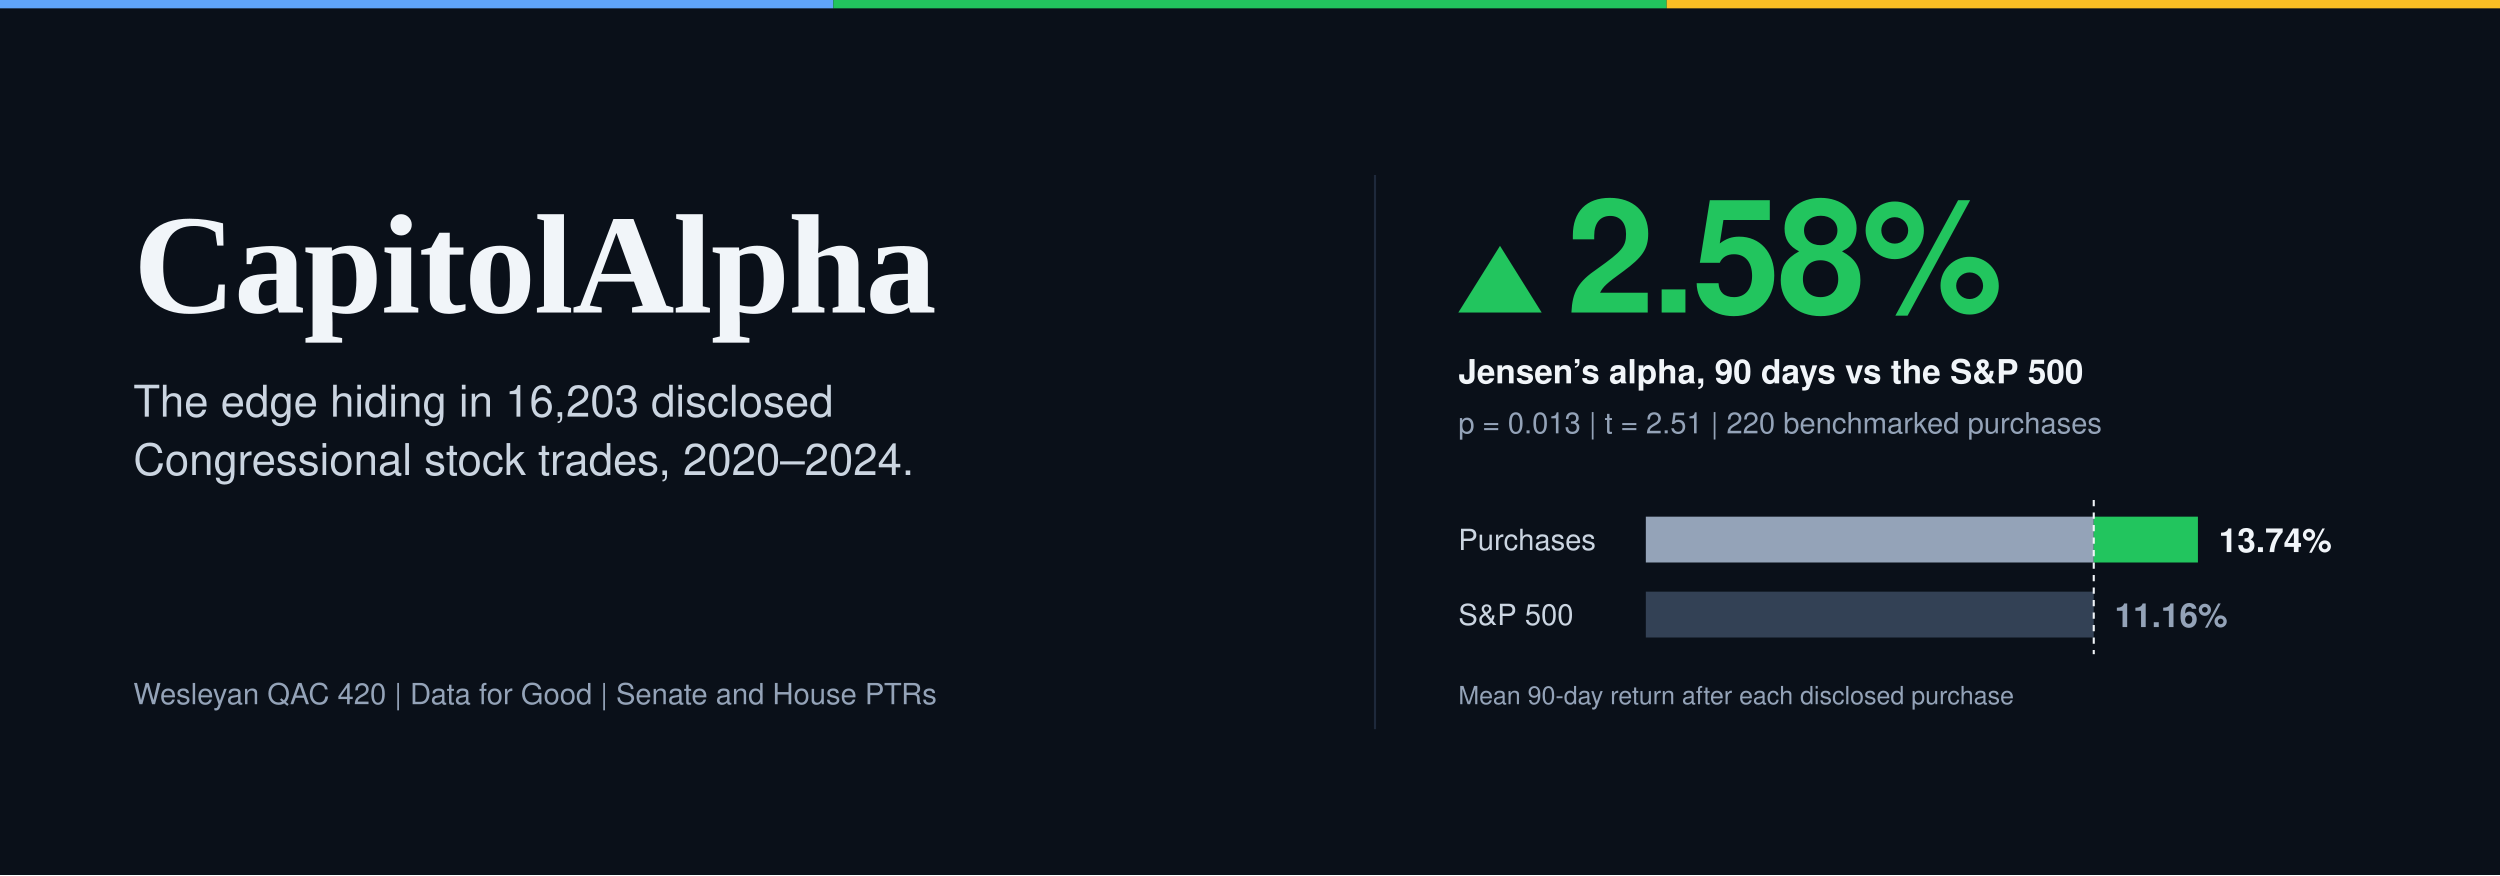
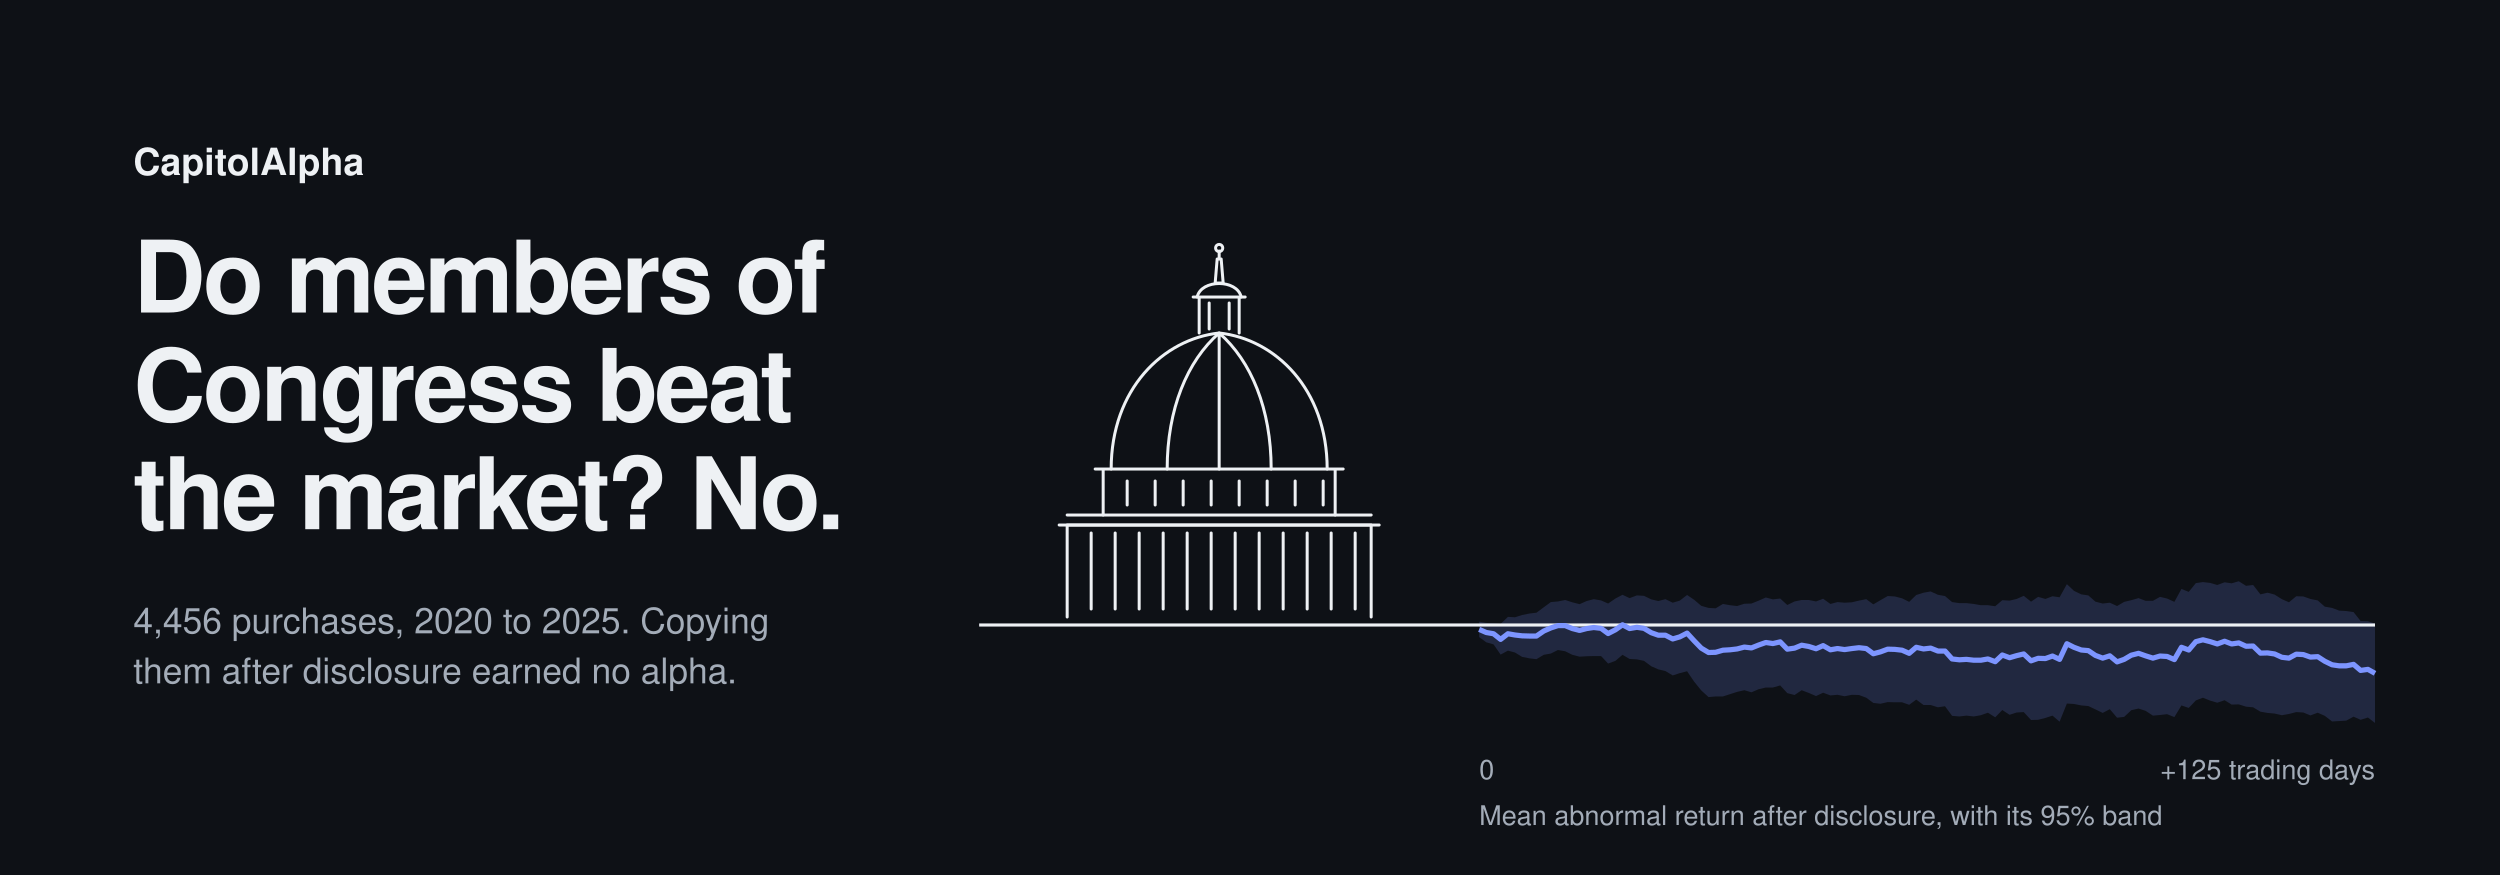
<svg xmlns="http://www.w3.org/2000/svg" width="1200" height="420" viewBox="0 0 1200 420">
-   <rect width="1200" height="420" fill="#0a1019" />
-   <rect x="0" y="0" width="400" height="4" fill="#60a5fa" />
-   <rect x="400" y="0" width="400" height="4" fill="#22c55e" />
-   <rect x="800" y="0" width="400" height="4" fill="#fbbf24" />
-   <text x="64" y="150" font-family="Georgia, 'Times New Roman', serif" font-size="68" font-weight="700" fill="#f1f5f9" letter-spacing="-0.01em">CapitolAlpha</text>
-   <g font-family="Helvetica, Arial, sans-serif">
-     <text x="64" y="200" font-size="21" fill="#cbd5e1">The edge hiding in 16,203 disclosed</text>
-     <text x="64" y="228" font-size="21" fill="#cbd5e1">Congressional stock trades, 2020–2024.</text>
-     <text x="64" y="338" font-size="14" fill="#94a3b8">Wesleyan QAC 420 | Data for Good | Senate and House PTRs</text>
+   <rect width="1200" height="420" fill="#0e1116" />
+   <g font-family="'Public Sans', 'Helvetica Neue', Helvetica, Arial, sans-serif">
+     <text x="64" y="84" font-size="18" font-weight="700" fill="#eef1f4">CapitolAlpha</text>
+     <text x="64" y="150" font-size="48" font-weight="700" letter-spacing="-1.4" fill="#eef1f4">Do members of</text>
+     <text x="64" y="202" font-size="48" font-weight="700" letter-spacing="-1.4" fill="#eef1f4">Congress beat</text>
+     <text x="64" y="254" font-size="48" font-weight="700" letter-spacing="-1.4" fill="#eef1f4">the market? No.</text>
+     <text x="64" y="304" font-size="17" fill="#a3acb8">4,456 purchases, 2020 to 2025. Copying</text>
+     <text x="64" y="328" font-size="17" fill="#a3acb8">them after disclosure earned no alpha.</text>
+     <text x="710" y="374" font-size="13" fill="#a3acb8">0</text>
+     <text x="1140" y="374" font-size="13" text-anchor="end" fill="#a3acb8">+125 trading days</text>
+     <text x="710" y="396" font-size="13" fill="#a3acb8">Mean abnormal return after disclosure, with its 95% band</text>
  </g>
-   <line x1="660" y1="84" x2="660" y2="350" stroke="#1e293b" stroke-width="1" />
-   <g transform="translate(700, 0)" font-family="Helvetica, Arial, sans-serif">
-     <path d="M0 150 L20 118 L40 150 Z" fill="#22c55e" />
-     <text x="52" y="150" font-size="76" font-weight="700" fill="#22c55e" letter-spacing="-0.02em">2.58%</text>
-     <text x="0" y="184" font-size="16" font-weight="700" fill="#f1f5f9">Jensen’s alpha, 90 days vs the S&amp;P 500</text>
-     <text x="0" y="208" font-size="14" fill="#94a3b8">p = 0.013 | t = 2.51 | 220 benchmarked purchases</text>
-     <text x="0" y="264" font-size="14" fill="#cbd5e1">Purchases</text>
-     <rect x="90" y="248" width="215" height="22" fill="#94a3b8" />
-     <rect x="305" y="248" width="50" height="22" fill="#22c55e" />
-     <text x="365" y="265" font-size="16" font-weight="700" fill="#f1f5f9">13.74%</text>
-     <text x="0" y="300" font-size="14" fill="#cbd5e1">S&amp;P 500</text>
-     <rect x="90" y="284" width="215" height="22" fill="#334155" />
-     <text x="315" y="301" font-size="16" font-weight="700" fill="#94a3b8">11.16%</text>
-     <line x1="305" y1="240" x2="305" y2="314" stroke="#f1f5f9" stroke-width="1" stroke-dasharray="3 3" />
-     <text x="0" y="338" font-size="12" fill="#94a3b8">Mean 90-day return after each disclosed purchase</text>
+   <g transform="translate(470 108) scale(0.96)" fill="none" stroke="#eef1f4" stroke-width="1.5" stroke-linecap="round" stroke-linejoin="round">
+     <path id="drum-base" d="M44 196 V150 H196 V196" />
+     <path id="drum-cornice" d="M40 150 H200 M44 145 H196" />
+     <path id="drum-columns" d="M56 192 V154 M68 192 V154 M80 192 V154 M92 192 V154 M104 192 V154 M116 192 V154 M128 192 V154 M140 192 V154 M152 192 V154 M164 192 V154 M176 192 V154 M188 192 V154" />
+     <path id="attic" d="M62 145 V122 H178 V145 M58 122 H182" />
+     <path id="attic-windows" d="M74 140 V128 M88 140 V128 M102 140 V128 M116 140 V128 M130 140 V128 M144 140 V128 M158 140 V128 M172 140 V128" />
+     <path id="cupola" d="M66 122 C66 82 92 57 120 54 C148 57 174 82 174 122" />
+     <path id="cupola-ribs" d="M94 122 C94 92 104 68 120 54 M146 122 C146 92 136 68 120 54 M120 122 V54" />
+     <path id="lantern" d="M110 54 V36 H130 V54 M115 52 V39 M125 52 V39 M107 36 H133" />
+     <path id="lantern-cap" d="M109 36 C111 27 129 27 131 36" />
+     <path id="statue" d="M118 29 L119 17 H121 L122 29 Z M120 17 V13" />
+     <circle id="statue-head" cx="120" cy="11.5" r="1.8" />
  </g>
+   <path d="M710.0,298.4L713.4,299.0L716.9,299.2L720.3,299.5L723.8,296.1L727.2,296.3L730.6,295.2L734.1,294.5L737.5,294.1L741.0,291.5L744.4,289.0L747.8,288.7L751.3,288.0L754.7,289.1L758.2,290.0L761.6,288.5L765.0,287.6L768.5,288.2L771.9,289.7L775.4,287.3L778.8,285.5L782.2,287.1L785.7,285.8L789.1,286.0L792.6,287.7L796.0,288.5L799.4,287.6L802.9,289.3L806.3,288.3L809.8,285.6L813.2,287.9L816.6,290.8L820.1,291.8L823.5,292.0L827.0,289.9L830.4,290.5L833.8,290.9L837.3,289.8L840.7,289.7L844.2,288.3L847.6,286.8L851.0,287.7L854.5,287.3L857.9,290.4L861.4,288.7L864.8,288.0L868.2,288.0L871.7,288.7L875.1,287.4L878.6,289.9L882.0,289.0L885.4,289.3L888.9,289.1L892.3,288.3L895.8,287.6L899.2,290.1L902.6,288.1L906.1,286.1L909.5,286.3L913.0,287.2L916.4,288.9L919.8,285.6L923.3,284.5L926.7,283.9L930.2,285.5L933.6,286.1L937.0,289.0L940.5,289.5L943.9,289.5L947.4,289.9L950.8,290.5L954.2,290.5L957.7,291.0L961.1,288.1L964.6,288.3L968.0,287.5L971.4,286.0L974.9,288.8L978.3,286.5L981.8,287.5L985.2,286.2L988.6,286.7L992.1,280.4L995.5,283.6L999.0,285.3L1002.4,285.8L1005.8,288.8L1009.3,289.7L1012.7,289.3L1016.2,290.9L1019.6,288.9L1023.0,288.1L1026.5,287.1L1029.9,288.4L1033.4,288.4L1036.8,286.5L1040.2,287.3L1043.7,288.9L1047.1,282.7L1050.6,284.1L1054.0,279.9L1057.4,279.4L1060.9,279.8L1064.3,280.8L1067.8,279.5L1071.2,280.0L1074.6,279.0L1078.1,281.2L1081.5,280.8L1085.0,285.3L1088.4,284.5L1091.8,285.4L1095.3,287.6L1098.7,289.1L1102.2,286.2L1105.6,286.3L1109.0,287.5L1112.5,288.2L1115.9,291.2L1119.4,291.8L1122.8,293.1L1126.2,293.3L1129.7,293.8L1133.1,298.1L1136.6,298.2L1140.0,299.3L1140.0,347.0L1136.6,344.4L1133.1,345.5L1129.7,344.0L1126.2,345.9L1122.8,346.1L1119.4,346.3L1115.9,343.6L1112.5,342.1L1109.0,343.4L1105.6,342.0L1102.2,341.8L1098.7,342.7L1095.3,343.3L1091.8,342.5L1088.4,342.2L1085.0,341.6L1081.5,339.5L1078.1,339.2L1074.6,338.1L1071.2,338.2L1067.8,336.1L1064.3,337.3L1060.9,336.3L1057.4,334.9L1054.0,336.2L1050.6,339.8L1047.1,338.6L1043.7,344.2L1040.2,342.8L1036.8,343.2L1033.4,343.5L1029.9,341.2L1026.5,340.1L1023.0,340.9L1019.6,344.1L1016.2,344.5L1012.7,340.4L1009.3,342.2L1005.8,340.5L1002.4,338.9L999.0,338.6L995.5,337.9L992.1,337.7L988.6,346.4L985.2,343.5L981.8,344.6L978.3,345.5L974.9,345.6L971.4,341.8L968.0,342.0L964.6,343.1L961.1,340.8L957.7,344.3L954.2,342.1L950.8,343.3L947.4,343.9L943.9,343.5L940.5,343.9L937.0,343.6L933.6,339.0L930.2,339.5L926.7,338.4L923.3,338.4L919.8,335.8L916.4,338.3L913.0,337.1L909.5,337.1L906.1,337.0L902.6,337.8L899.2,337.4L895.8,334.9L892.3,333.6L888.9,333.5L885.4,334.2L882.0,333.5L878.6,333.8L875.1,332.5L871.7,334.1L868.2,332.6L864.8,331.3L861.4,333.6L857.9,332.7L854.5,329.0L851.0,330.0L847.6,330.0L844.2,330.8L840.7,332.3L837.3,331.3L833.8,332.1L830.4,333.2L827.0,334.3L823.5,334.3L820.1,334.6L816.6,331.4L813.2,327.2L809.8,322.2L806.3,323.1L802.9,324.2L799.4,322.1L796.0,321.3L792.6,319.8L789.1,317.2L785.7,316.5L782.2,316.3L778.8,314.3L775.4,317.2L771.9,318.5L768.5,314.9L765.0,314.9L761.6,315.0L758.2,315.2L754.7,314.3L751.3,312.6L747.8,312.0L744.4,313.7L741.0,314.3L737.5,316.4L734.1,316.0L730.6,315.3L727.2,313.2L723.8,312.3L720.3,314.2L716.9,309.3L713.4,308.3L710.0,305.8Z" fill="rgba(125,149,255,0.18)" />
+   <line x1="470" y1="300" x2="1140" y2="300" stroke="#eef1f4" stroke-width="1.5" />
+   <path d="M710.0,302.1L713.4,303.6L716.9,304.2L720.3,306.9L723.8,304.2L727.2,304.8L730.6,305.2L734.1,305.3L737.5,305.3L741.0,302.9L744.4,301.4L747.8,300.3L751.3,300.3L754.7,301.7L758.2,302.6L761.6,301.7L765.0,301.2L768.5,301.6L771.9,304.1L775.4,302.3L778.8,299.9L782.2,301.7L785.7,301.1L789.1,301.6L792.6,303.7L796.0,304.9L799.4,304.9L802.9,306.7L806.3,305.7L809.8,303.9L813.2,307.6L816.6,311.1L820.1,313.2L823.5,313.1L827.0,312.1L830.4,311.9L833.8,311.5L837.3,310.6L840.7,311.0L844.2,309.6L847.6,308.4L851.0,308.9L854.5,308.1L857.9,311.6L861.4,311.1L864.8,309.7L868.2,310.3L871.7,311.4L875.1,309.9L878.6,311.9L882.0,311.3L885.4,311.8L888.9,311.3L892.3,310.9L895.8,311.3L899.2,313.8L902.6,312.9L906.1,311.6L909.5,311.7L913.0,312.1L916.4,313.6L919.8,310.7L923.3,311.5L926.7,311.1L930.2,312.5L933.6,312.5L937.0,316.3L940.5,316.7L943.9,316.5L947.4,316.9L950.8,316.9L954.2,316.3L957.7,317.6L961.1,314.4L964.6,315.7L968.0,314.7L971.4,313.9L974.9,317.2L978.3,316.0L981.8,316.1L985.2,314.9L988.6,316.5L992.1,309.0L995.5,310.7L999.0,312.0L1002.4,312.3L1005.8,314.6L1009.3,315.9L1012.7,314.8L1016.2,317.7L1019.6,316.5L1023.0,314.5L1026.5,313.6L1029.9,314.8L1033.4,315.9L1036.8,314.9L1040.2,315.1L1043.7,316.6L1047.1,310.7L1050.6,312.0L1054.0,308.0L1057.4,307.1L1060.9,308.0L1064.3,309.1L1067.8,307.8L1071.2,309.1L1074.6,308.6L1078.1,310.2L1081.5,310.1L1085.0,313.5L1088.4,313.4L1091.8,313.9L1095.3,315.5L1098.7,315.9L1102.2,314.0L1105.6,314.2L1109.0,315.4L1112.5,315.2L1115.9,317.4L1119.4,319.1L1122.8,319.6L1126.2,319.6L1129.7,318.9L1133.1,321.8L1136.6,321.3L1140.0,323.2" fill="none" stroke="#7d95ff" stroke-width="2.5" stroke-linejoin="round" />
</svg>
